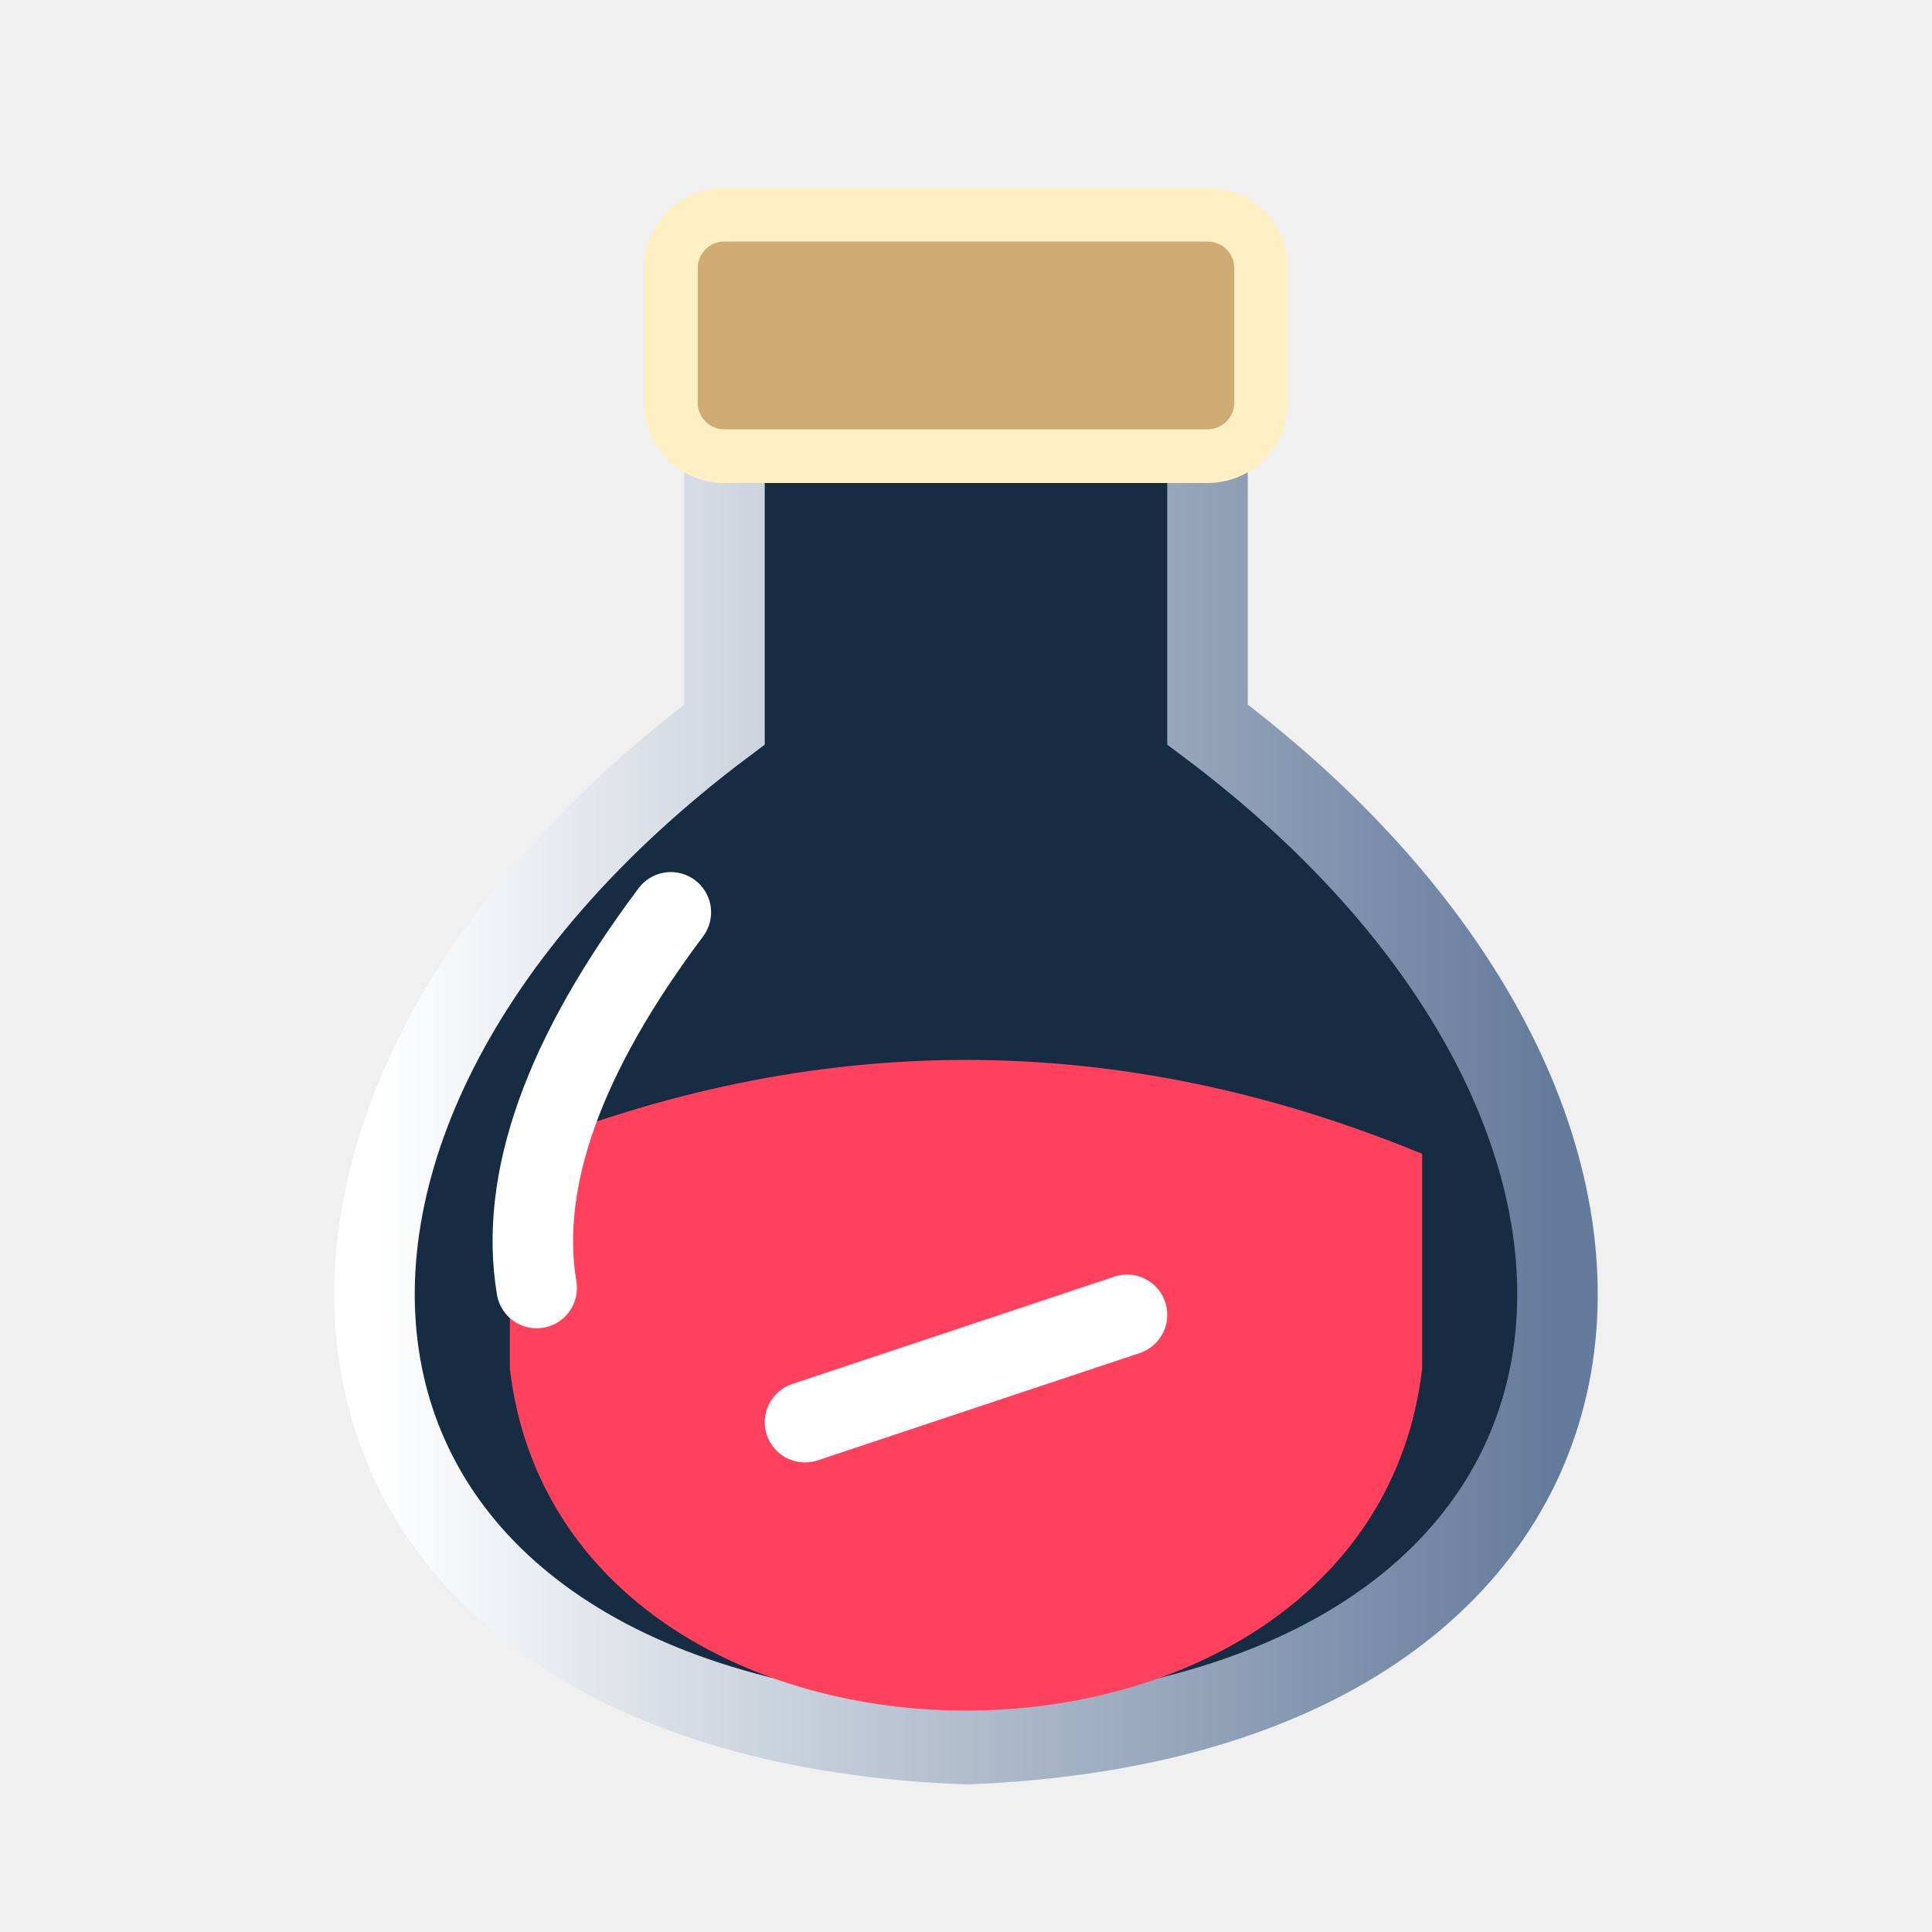
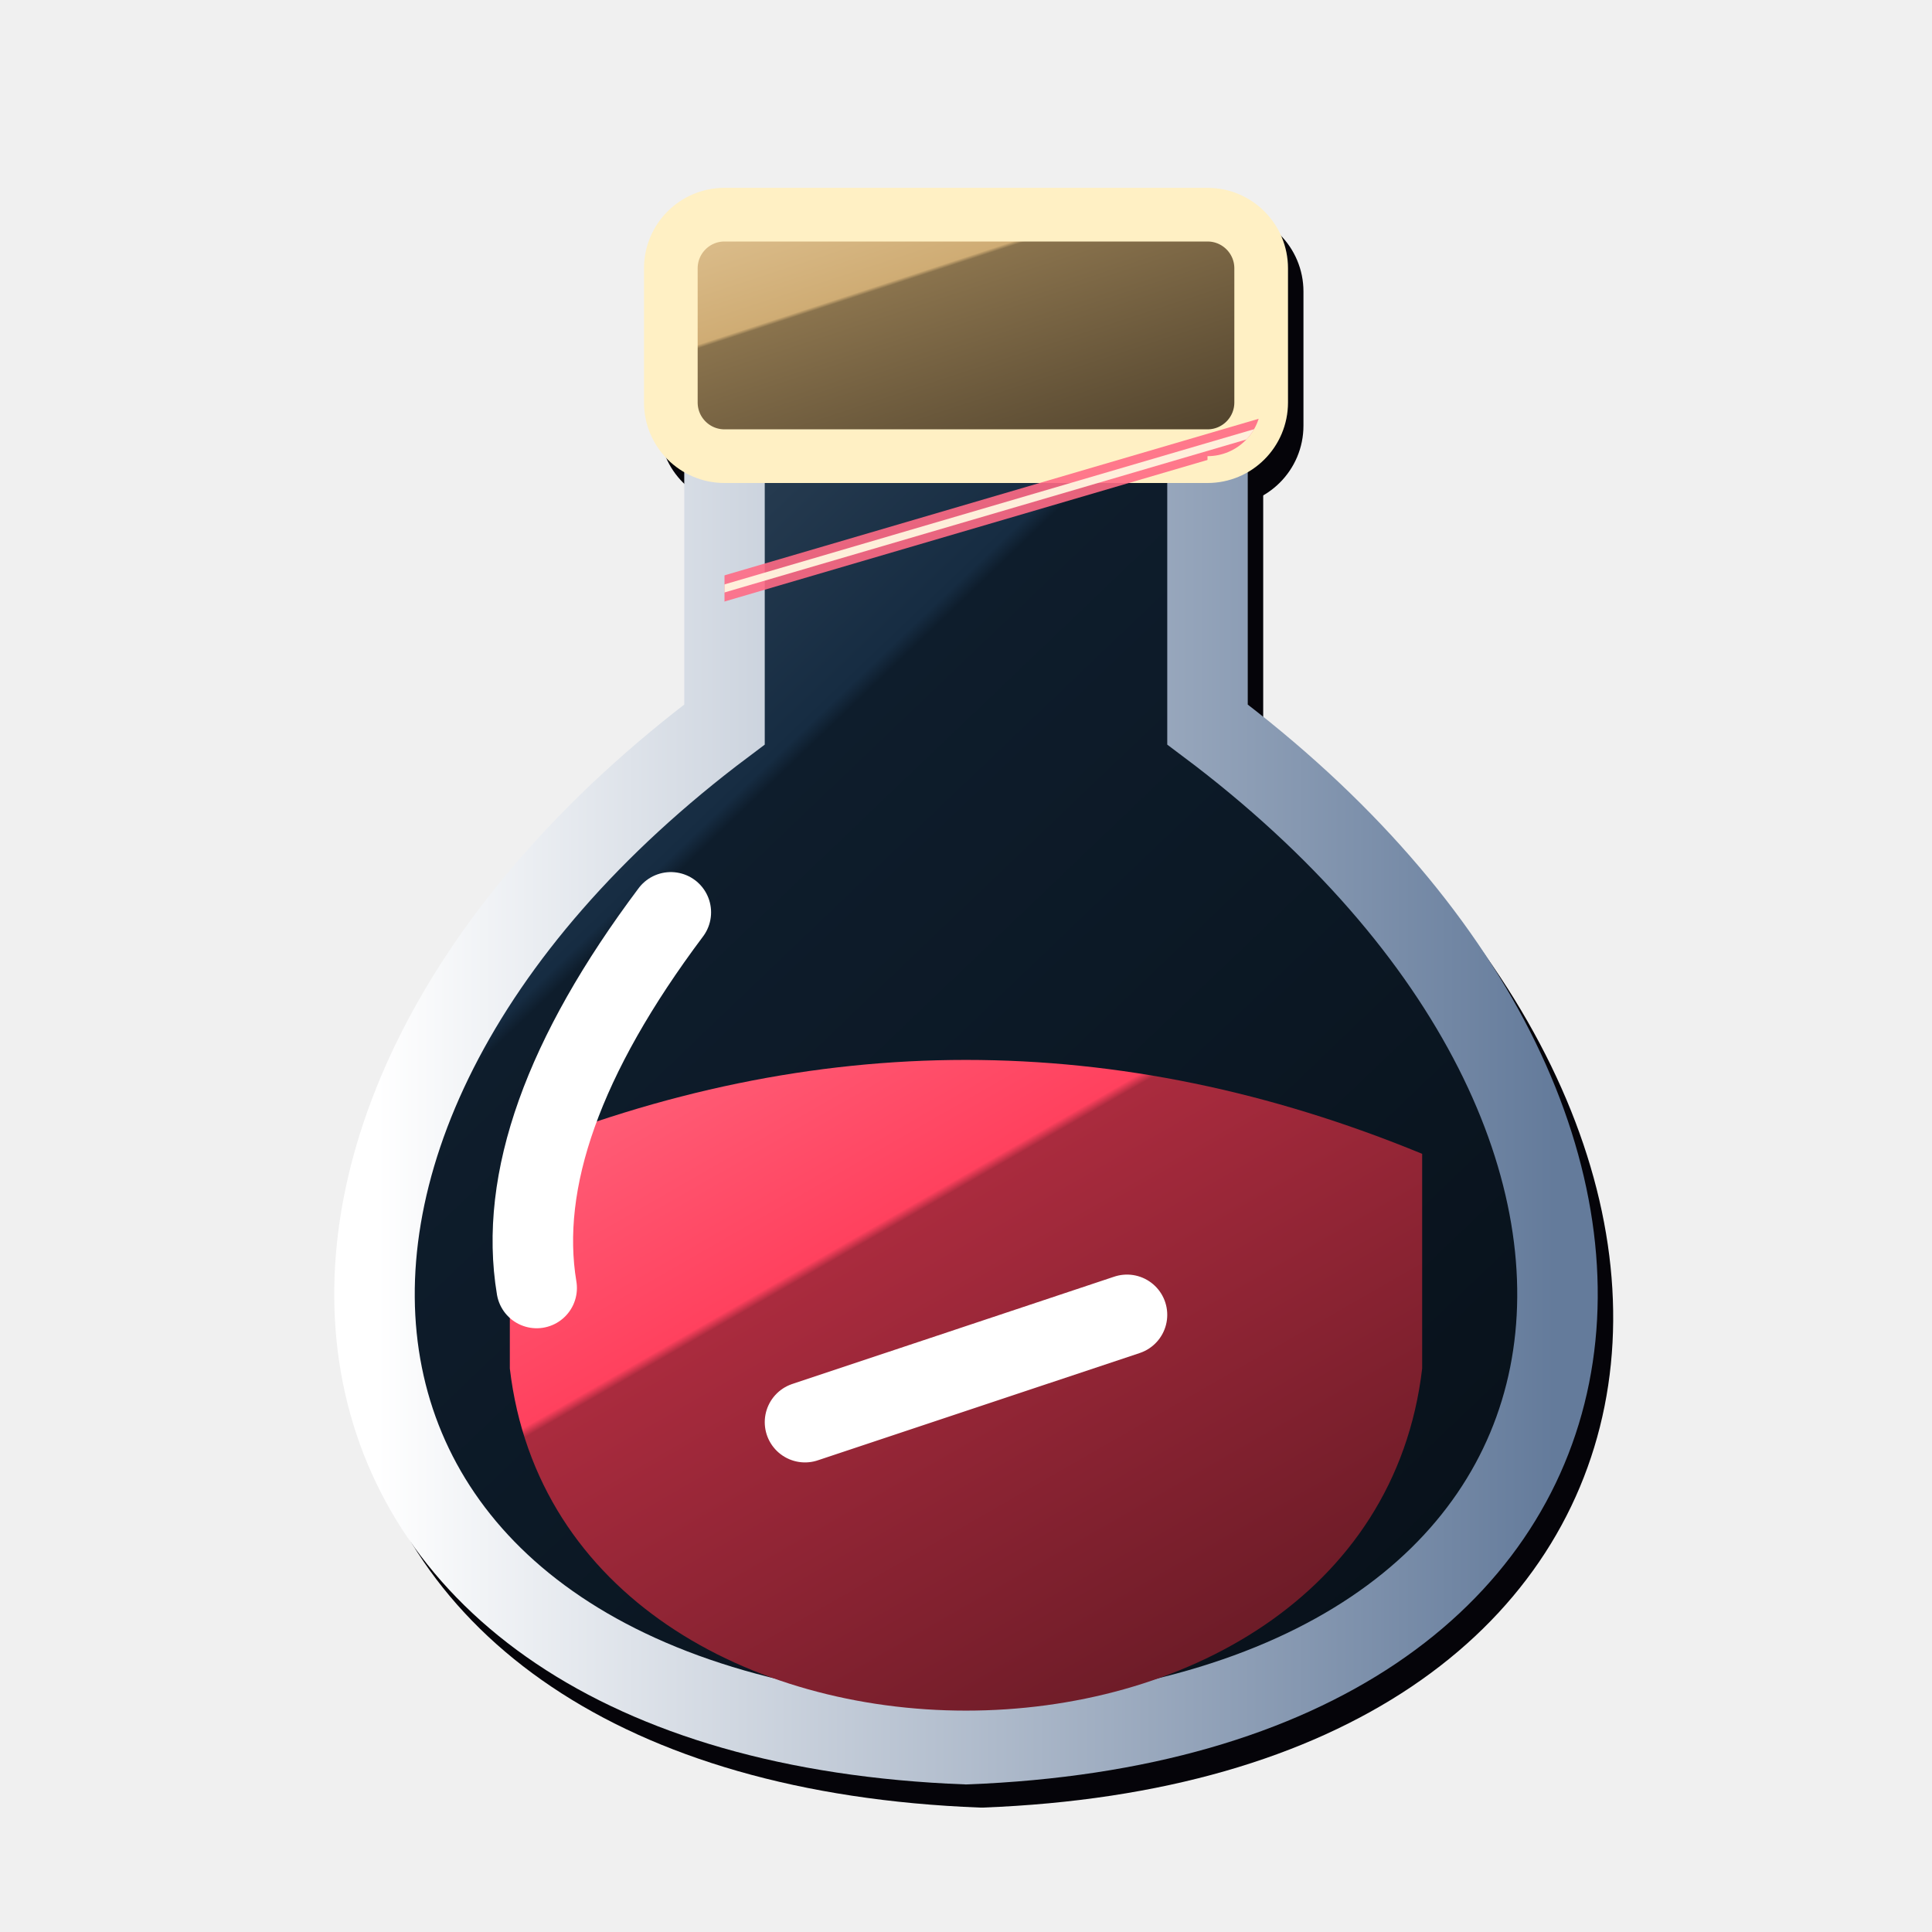
<svg xmlns="http://www.w3.org/2000/svg" width="128" height="128" viewBox="0 0 72 72">
  <defs>
    <linearGradient id="glass">
      <stop stop-color="#ffffff" />
      <stop offset="1" stop-color="#647b9b" />
    </linearGradient>
+     <clipPath id="inkSilhouette">
+       <path d="M27 12h18v15c20 15 17 37-9 38C10 64 7 42 27 27Z" fill="#162c42" stroke="url(#glass)" stroke-width="3" />
+       <path d="M19 43Q36 36 53 43v8c-2 17-32 17-34 0Z" fill="#ff415e" />
+       <rect x="25" y="8" width="22" height="9" rx="2" fill="#cfac74" stroke="#fff0c4" stroke-width="2" />
+       <path d="M25 34q-6 8-5 14M30 53l12-4" fill="none" stroke="#ffffff" stroke-width="3" stroke-linecap="round" />
+     </clipPath>
+     <linearGradient id="inkMetal0" x1="0" y1="0" x2="0.8" y2="1">
+       <stop offset="0" stop-color="#425568" />
+       <stop offset=".35" stop-color="#162c42" />
+       <stop offset=".36" stop-color="#0e1d2c" />
+       <stop offset="1" stop-color="#08111a" />
+     </linearGradient>
+     <linearGradient id="inkMetal1" x1="0" y1="0" x2="0.8" y2="1">
+       <stop offset="0" stop-color="#ff677f" />
+       <stop offset=".35" stop-color="#ff415e" />
+       <stop offset=".36" stop-color="#aa2b3e" />
+       <stop offset="1" stop-color="#661a25" />
+     </linearGradient>
+     <linearGradient id="inkMetal2" x1="0" y1="0" x2="0.8" y2="1">
+       <stop offset="0" stop-color="#dfc292" />
+       <stop offset=".35" stop-color="#cfac74" />
+       <stop offset=".36" stop-color="#8a734d" />
+       <stop offset="1" stop-color="#52442e" />
+     </linearGradient>
  </defs>
-   <path d="M27 12h18v15c20 15 17 37-9 38C10 64 7 42 27 27Z" fill="#162c42" stroke="url(#glass)" stroke-width="3" />
-   <path d="M19 43Q36 36 53 43v8c-2 17-32 17-34 0Z" fill="#ff415e" />
-   <rect x="25" y="8" width="22" height="9" rx="2" fill="#cfac74" stroke="#fff0c4" stroke-width="2" />
-   <path d="M25 34q-6 8-5 14M30 53l12-4" fill="none" stroke="#ffffff" stroke-width="3" stroke-linecap="round" />
+   <g transform="translate(0.576 0.864)" stroke="#050409" stroke-width="1.728" stroke-linejoin="round">
+     <path d="M27 12h18v15c20 15 17 37-9 38C10 64 7 42 27 27Z" fill="#050409" stroke="#050409" stroke-width="3" />
+     <path d="M19 43Q36 36 53 43v8c-2 17-32 17-34 0Z" fill="#050409" stroke="#050409" />
+     <rect x="25" y="8" width="22" height="9" rx="2" fill="#050409" stroke="#050409" stroke-width="2" />
+     <path d="M25 34q-6 8-5 14M30 53l12-4" fill="none" stroke="#050409" stroke-width="3" stroke-linecap="round" />
+   </g>
+   <g>
+     <path d="M27 12h18v15c20 15 17 37-9 38C10 64 7 42 27 27Z" fill="url(#inkMetal0)" stroke="url(#glass)" stroke-width="3" />
+     <path d="M19 43Q36 36 53 43v8c-2 17-32 17-34 0Z" fill="url(#inkMetal1)" />
+     <rect x="25" y="8" width="22" height="9" rx="2" fill="url(#inkMetal2)" stroke="#fff0c4" stroke-width="2" />
+     <path d="M25 34q-6 8-5 14M30 53l12-4" fill="none" stroke="#ffffff" stroke-width="3" stroke-linecap="round" />
+   </g>
+   <g clip-path="url(#inkSilhouette)">
+     <path d="M15.84 25.2L57.6 12.96" fill="none" stroke="#FF6A85" stroke-width="0.936" opacity=".9" />
+     <path d="M15.84 25.2L57.6 12.96" fill="none" stroke="#FFF4DE" stroke-width="0.288" opacity=".95" />
+   </g>
</svg>
